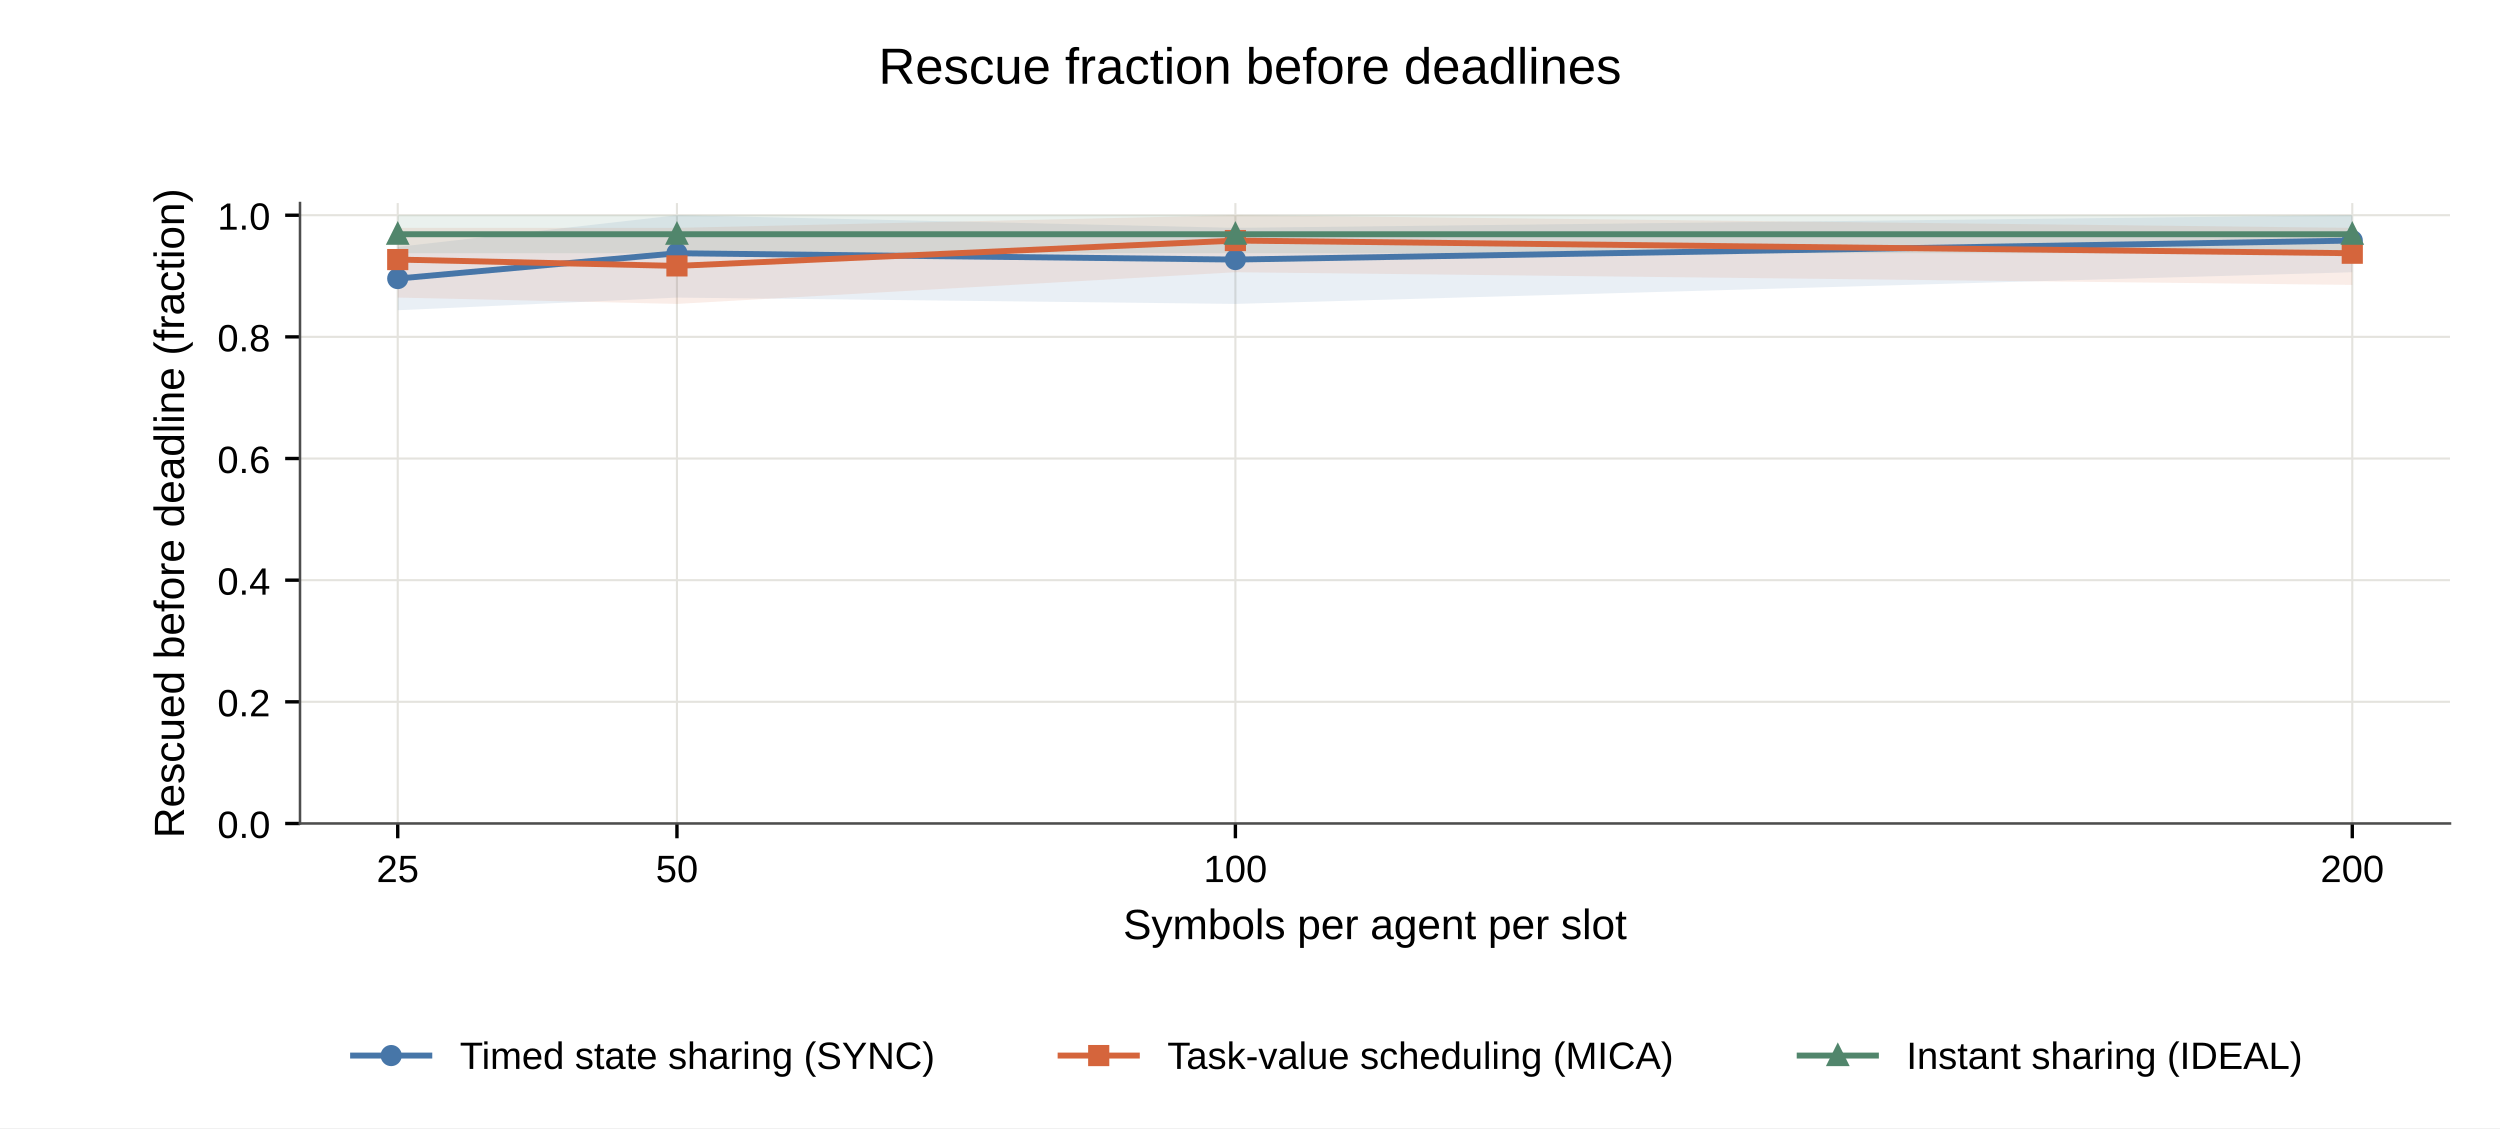
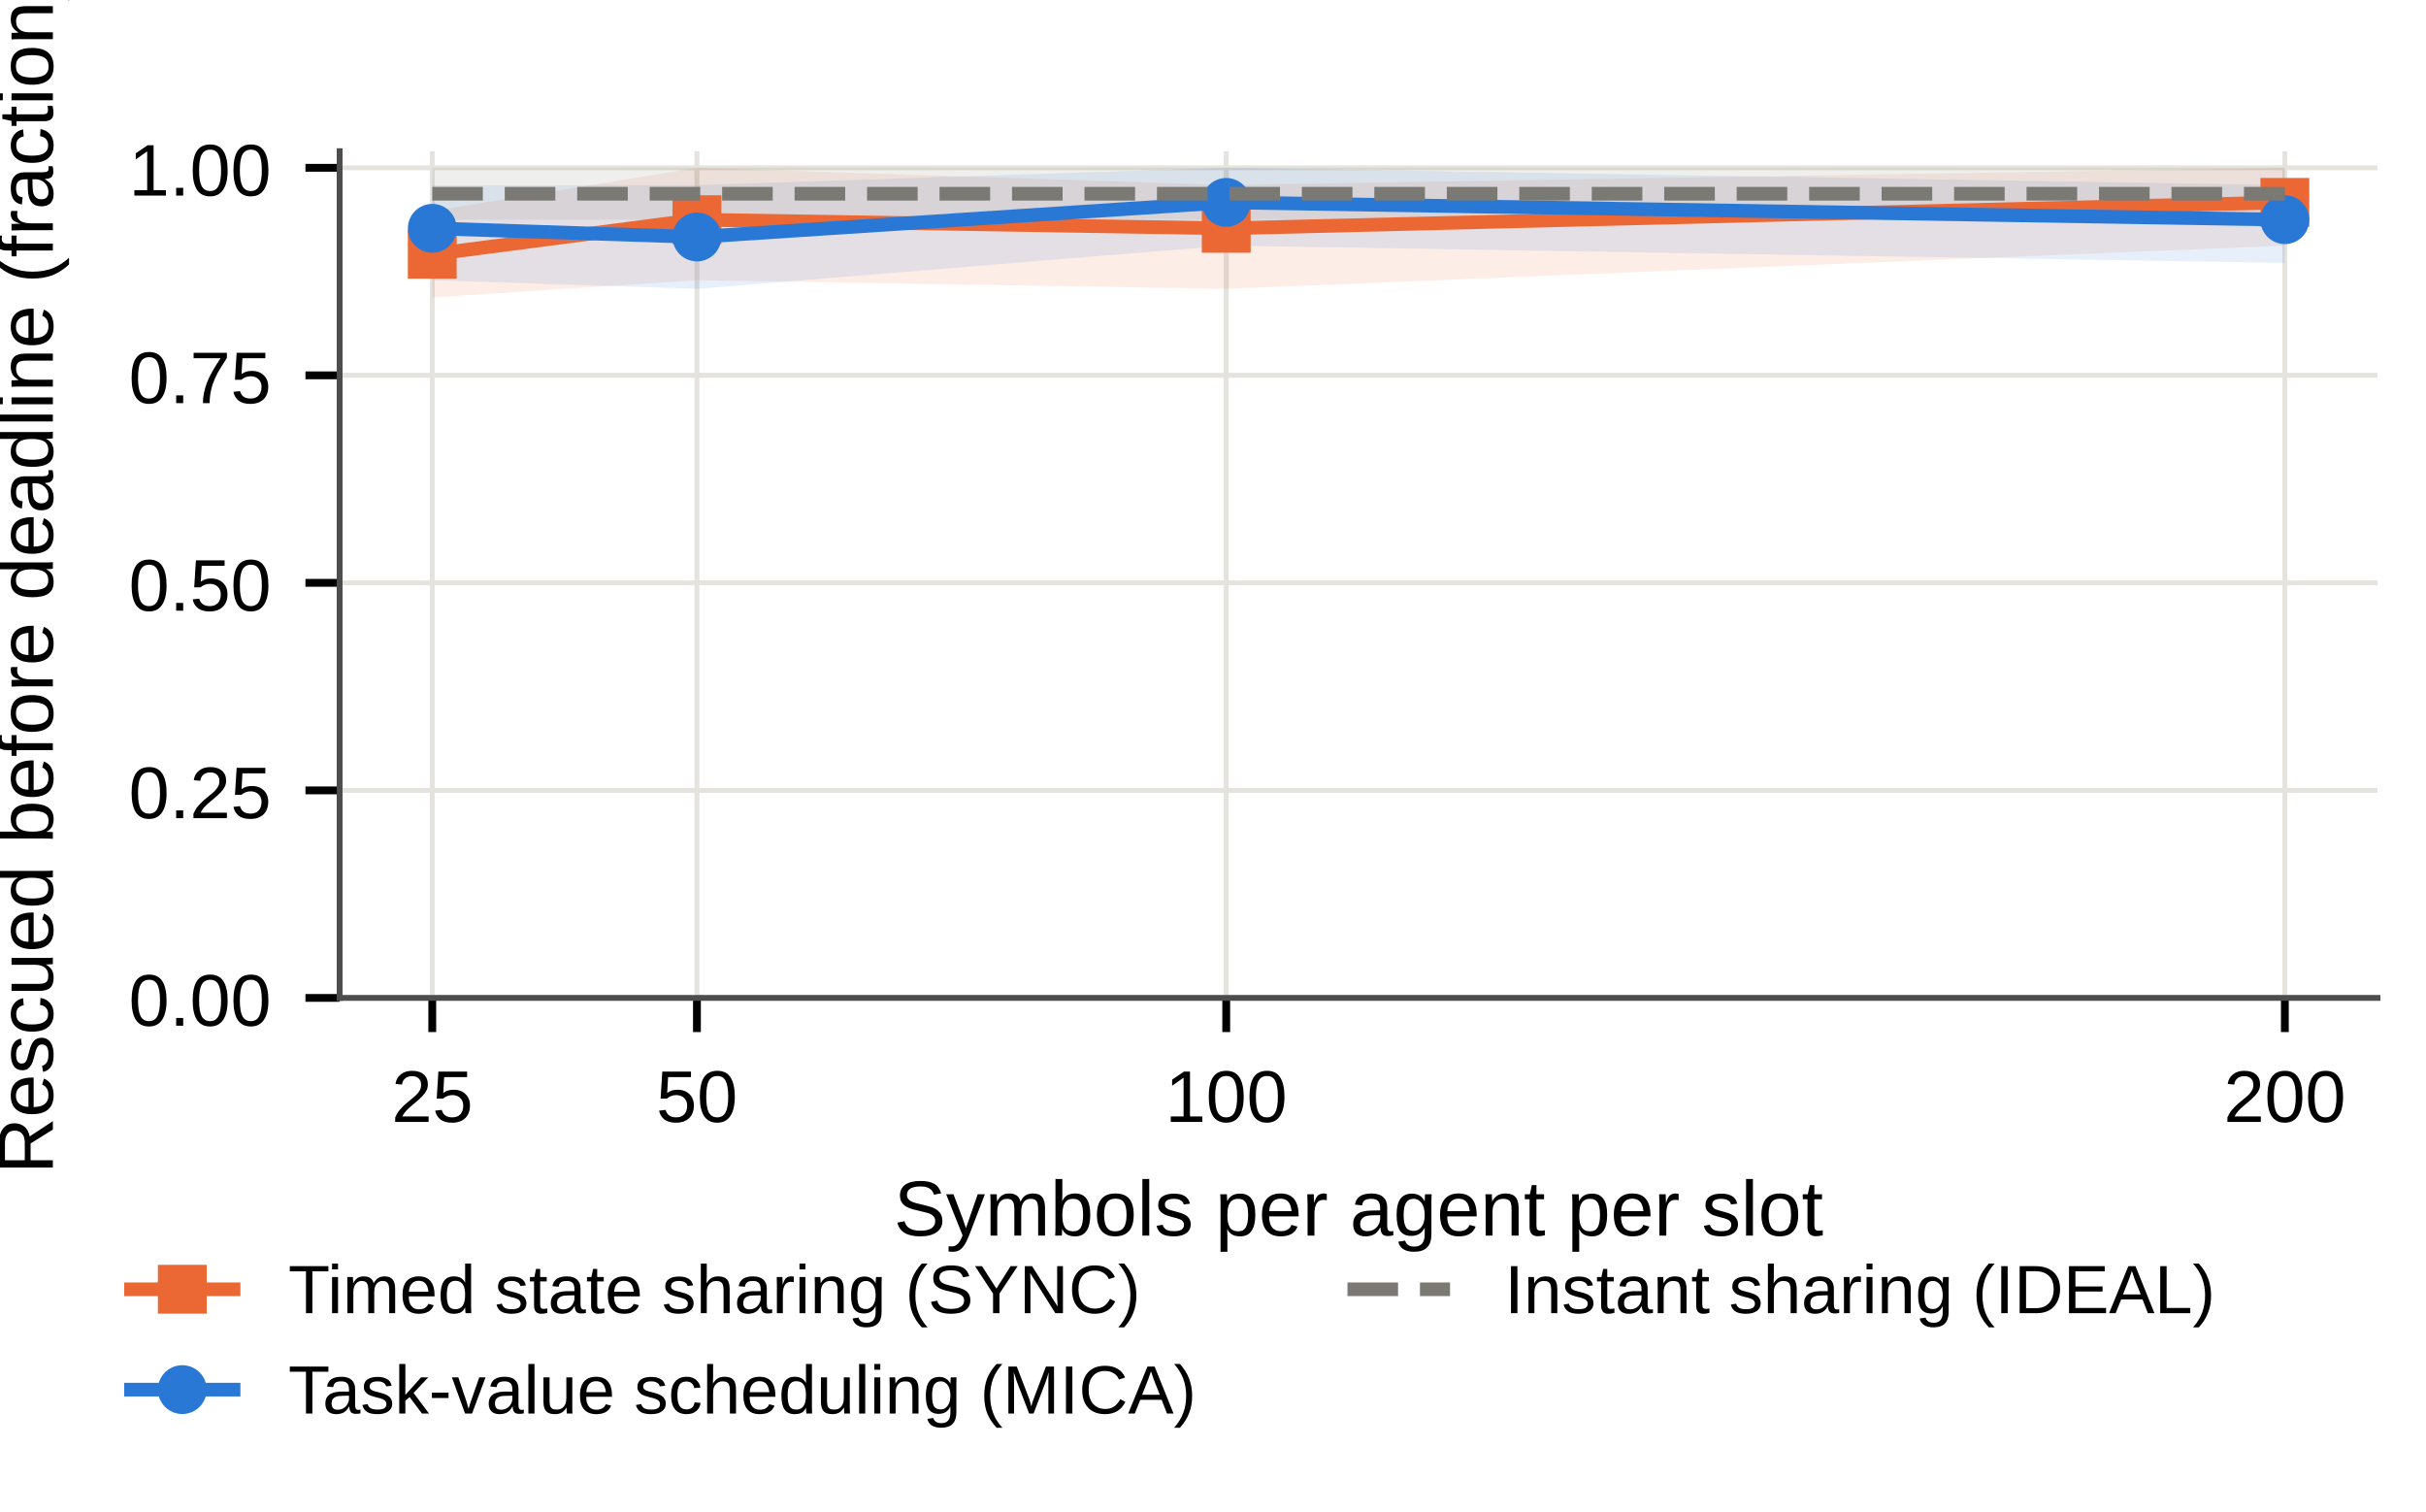
- <svg xmlns="http://www.w3.org/2000/svg" xmlns:xlink="http://www.w3.org/1999/xlink" width="590.4pt" height="266.4pt" viewBox="0 0 590.4 266.4" version="1.1">
+ <svg xmlns="http://www.w3.org/2000/svg" xmlns:xlink="http://www.w3.org/1999/xlink" width="248.4pt" height="154.8pt" viewBox="0 0 248.4 154.8" version="1.1">
  <defs>
    <style type="text/css">*{stroke-linejoin: round; stroke-linecap: butt}</style>
  </defs>
  <g id="figure_1">
    <g id="patch_1">
-       <path d="M 0 266.4  L 590.4 266.4  L 590.4 0  L 0 0  z " style="fill: #ffffff" />
+       <path d="M 0 154.8  L 248.4 154.8  L 248.4 0  L 0 0  z " style="fill: #ffffff" />
    </g>
    <g id="axes_1">
      <g id="patch_2">
-         <path d="M 70.848 194.472  L 578.592 194.472  L 578.592 47.952  L 70.848 47.952  z " style="fill: #ffffff" />
+         <path d="M 34.776 102.168  L 243.432 102.168  L 243.432 15.48  L 34.776 15.48  z " style="fill: #ffffff" />
      </g>
      <g id="matplotlib.axis_1">
        <g id="xtick_1">
          <g id="line2d_1">
-             <path d="M 93.927 194.472  L 93.927 47.952  " clip-path="url(#pe4dabd53b7)" style="fill: none; stroke: #e4e3de; stroke-width: 0.5; stroke-linecap: square" />
+             <path d="M 44.26 102.168  L 44.26 15.48  " clip-path="url(#p1f0c89b170)" style="fill: none; stroke: #e4e3de; stroke-width: 0.5; stroke-linecap: square" />
          </g>
          <g id="line2d_2">
            <defs>
-               <path id="mf45a3897e1" d="M 0 0  L 0 3.5  " style="stroke: #000000; stroke-width: 0.8" />
+               <path id="me0dccfe460" d="M 0 0  L 0 3.5  " style="stroke: #000000; stroke-width: 0.8" />
            </defs>
            <g>
-               <use xlink:href="#mf45a3897e1" x="93.927" y="194.472" style="stroke: #000000; stroke-width: 0.8" />
+               <use xlink:href="#me0dccfe460" x="44.26" y="102.168" style="stroke: #000000; stroke-width: 0.8" />
            </g>
          </g>
          <g id="text_1">
-             <text style="font-size: 9px; font-family: 'Arial', 'DejaVu Sans', 'Liberation Sans', sans-serif; text-anchor: middle" x="93.927" y="208.311" transform="rotate(-0 93.92727 208.3106)">25</text>
+             <text style="font-size: 7.5px; font-family: 'Arial', 'DejaVu Sans', 'Liberation Sans', sans-serif; text-anchor: middle" x="44.26" y="114.867" transform="rotate(-0 44.26036 114.8668)">25</text>
          </g>
        </g>
        <g id="xtick_2">
          <g id="line2d_3">
-             <path d="M 159.868 194.472  L 159.868 47.952  " clip-path="url(#pe4dabd53b7)" style="fill: none; stroke: #e4e3de; stroke-width: 0.5; stroke-linecap: square" />
+             <path d="M 71.359 102.168  L 71.359 15.48  " clip-path="url(#p1f0c89b170)" style="fill: none; stroke: #e4e3de; stroke-width: 0.5; stroke-linecap: square" />
          </g>
          <g id="line2d_4">
            <g>
-               <use xlink:href="#mf45a3897e1" x="159.868" y="194.472" style="stroke: #000000; stroke-width: 0.8" />
+               <use xlink:href="#me0dccfe460" x="71.359" y="102.168" style="stroke: #000000; stroke-width: 0.8" />
            </g>
          </g>
          <g id="text_2">
-             <text style="font-size: 9px; font-family: 'Arial', 'DejaVu Sans', 'Liberation Sans', sans-serif; text-anchor: middle" x="159.868" y="208.311" transform="rotate(-0 159.8681 208.3106)">50</text>
+             <text style="font-size: 7.5px; font-family: 'Arial', 'DejaVu Sans', 'Liberation Sans', sans-serif; text-anchor: middle" x="71.359" y="114.867" transform="rotate(-0 71.35855 114.8668)">50</text>
          </g>
        </g>
        <g id="xtick_3">
          <g id="line2d_5">
-             <path d="M 291.75 194.472  L 291.75 47.952  " clip-path="url(#pe4dabd53b7)" style="fill: none; stroke: #e4e3de; stroke-width: 0.5; stroke-linecap: square" />
+             <path d="M 125.555 102.168  L 125.555 15.48  " clip-path="url(#p1f0c89b170)" style="fill: none; stroke: #e4e3de; stroke-width: 0.5; stroke-linecap: square" />
          </g>
          <g id="line2d_6">
            <g>
-               <use xlink:href="#mf45a3897e1" x="291.75" y="194.472" style="stroke: #000000; stroke-width: 0.8" />
+               <use xlink:href="#me0dccfe460" x="125.555" y="102.168" style="stroke: #000000; stroke-width: 0.8" />
            </g>
          </g>
          <g id="text_3">
-             <text style="font-size: 9px; font-family: 'Arial', 'DejaVu Sans', 'Liberation Sans', sans-serif; text-anchor: middle" x="291.75" y="208.311" transform="rotate(-0 291.7496 208.3106)">100</text>
+             <text style="font-size: 7.5px; font-family: 'Arial', 'DejaVu Sans', 'Liberation Sans', sans-serif; text-anchor: middle" x="125.555" y="114.867" transform="rotate(-0 125.5549 114.8668)">100</text>
          </g>
        </g>
        <g id="xtick_4">
          <g id="line2d_7">
-             <path d="M 555.513 194.472  L 555.513 47.952  " clip-path="url(#pe4dabd53b7)" style="fill: none; stroke: #e4e3de; stroke-width: 0.5; stroke-linecap: square" />
+             <path d="M 233.948 102.168  L 233.948 15.48  " clip-path="url(#p1f0c89b170)" style="fill: none; stroke: #e4e3de; stroke-width: 0.5; stroke-linecap: square" />
          </g>
          <g id="line2d_8">
            <g>
-               <use xlink:href="#mf45a3897e1" x="555.513" y="194.472" style="stroke: #000000; stroke-width: 0.8" />
+               <use xlink:href="#me0dccfe460" x="233.948" y="102.168" style="stroke: #000000; stroke-width: 0.8" />
            </g>
          </g>
          <g id="text_4">
-             <text style="font-size: 9px; font-family: 'Arial', 'DejaVu Sans', 'Liberation Sans', sans-serif; text-anchor: middle" x="555.513" y="208.311" transform="rotate(-0 555.5127 208.3106)">200</text>
+             <text style="font-size: 7.5px; font-family: 'Arial', 'DejaVu Sans', 'Liberation Sans', sans-serif; text-anchor: middle" x="233.948" y="114.867" transform="rotate(-0 233.9476 114.8668)">200</text>
          </g>
        </g>
        <g id="text_5">
-           <text style="font-size: 10px; font-family: 'Arial', 'DejaVu Sans', 'Liberation Sans', sans-serif; text-anchor: middle" x="324.72" y="221.781" transform="rotate(-0 324.72 221.7808)">Symbols per agent per slot</text>
+           <text style="font-size: 8px; font-family: 'Arial', 'DejaVu Sans', 'Liberation Sans', sans-serif; text-anchor: middle" x="139.104" y="126.505" transform="rotate(-0 139.104 126.5053)">Symbols per agent per slot</text>
        </g>
      </g>
      <g id="matplotlib.axis_2">
        <g id="ytick_1">
          <g id="line2d_9">
-             <path d="M 70.848 194.472  L 578.592 194.472  " clip-path="url(#pe4dabd53b7)" style="fill: none; stroke: #e4e3de; stroke-width: 0.5; stroke-linecap: square" />
+             <path d="M 34.776 102.168  L 243.432 102.168  " clip-path="url(#p1f0c89b170)" style="fill: none; stroke: #e4e3de; stroke-width: 0.5; stroke-linecap: square" />
          </g>
          <g id="line2d_10">
            <defs>
-               <path id="m9fbec0bb97" d="M 0 0  L -3.5 0  " style="stroke: #000000; stroke-width: 0.8" />
+               <path id="m0143f48613" d="M 0 0  L -3.5 0  " style="stroke: #000000; stroke-width: 0.8" />
            </defs>
            <g>
-               <use xlink:href="#m9fbec0bb97" x="70.848" y="194.472" style="stroke: #000000; stroke-width: 0.8" />
+               <use xlink:href="#m0143f48613" x="34.776" y="102.168" style="stroke: #000000; stroke-width: 0.8" />
            </g>
          </g>
          <g id="text_6">
-             <text style="font-size: 9px; font-family: 'Arial', 'DejaVu Sans', 'Liberation Sans', sans-serif; text-anchor: end" x="63.848" y="197.891" transform="rotate(-0 63.848 197.8913)">0.0</text>
+             <text style="font-size: 7.5px; font-family: 'Arial', 'DejaVu Sans', 'Liberation Sans', sans-serif; text-anchor: end" x="27.776" y="105.017" transform="rotate(-0 27.776 105.0174)">0.00</text>
          </g>
        </g>
        <g id="ytick_2">
          <g id="line2d_11">
-             <path d="M 70.848 165.743  L 578.592 165.743  " clip-path="url(#pe4dabd53b7)" style="fill: none; stroke: #e4e3de; stroke-width: 0.5; stroke-linecap: square" />
+             <path d="M 34.776 80.921  L 243.432 80.921  " clip-path="url(#p1f0c89b170)" style="fill: none; stroke: #e4e3de; stroke-width: 0.5; stroke-linecap: square" />
          </g>
          <g id="line2d_12">
            <g>
-               <use xlink:href="#m9fbec0bb97" x="70.848" y="165.743" style="stroke: #000000; stroke-width: 0.8" />
+               <use xlink:href="#m0143f48613" x="34.776" y="80.921" style="stroke: #000000; stroke-width: 0.8" />
            </g>
          </g>
          <g id="text_7">
-             <text style="font-size: 9px; font-family: 'Arial', 'DejaVu Sans', 'Liberation Sans', sans-serif; text-anchor: end" x="63.848" y="169.162" transform="rotate(-0 63.848 169.1619)">0.2</text>
+             <text style="font-size: 7.5px; font-family: 'Arial', 'DejaVu Sans', 'Liberation Sans', sans-serif; text-anchor: end" x="27.776" y="83.77" transform="rotate(-0 27.776 83.77035)">0.25</text>
          </g>
        </g>
        <g id="ytick_3">
          <g id="line2d_13">
-             <path d="M 70.848 137.013  L 578.592 137.013  " clip-path="url(#pe4dabd53b7)" style="fill: none; stroke: #e4e3de; stroke-width: 0.5; stroke-linecap: square" />
+             <path d="M 34.776 59.674  L 243.432 59.674  " clip-path="url(#p1f0c89b170)" style="fill: none; stroke: #e4e3de; stroke-width: 0.5; stroke-linecap: square" />
          </g>
          <g id="line2d_14">
            <g>
-               <use xlink:href="#m9fbec0bb97" x="70.848" y="137.013" style="stroke: #000000; stroke-width: 0.8" />
+               <use xlink:href="#m0143f48613" x="34.776" y="59.674" style="stroke: #000000; stroke-width: 0.8" />
            </g>
          </g>
          <g id="text_8">
-             <text style="font-size: 9px; font-family: 'Arial', 'DejaVu Sans', 'Liberation Sans', sans-serif; text-anchor: end" x="63.848" y="140.432" transform="rotate(-0 63.848 140.4325)">0.4</text>
+             <text style="font-size: 7.5px; font-family: 'Arial', 'DejaVu Sans', 'Liberation Sans', sans-serif; text-anchor: end" x="27.776" y="62.523" transform="rotate(-0 27.776 62.5233)">0.50</text>
          </g>
        </g>
        <g id="ytick_4">
          <g id="line2d_15">
-             <path d="M 70.848 108.284  L 578.592 108.284  " clip-path="url(#pe4dabd53b7)" style="fill: none; stroke: #e4e3de; stroke-width: 0.5; stroke-linecap: square" />
+             <path d="M 34.776 38.427  L 243.432 38.427  " clip-path="url(#p1f0c89b170)" style="fill: none; stroke: #e4e3de; stroke-width: 0.5; stroke-linecap: square" />
          </g>
          <g id="line2d_16">
            <g>
-               <use xlink:href="#m9fbec0bb97" x="70.848" y="108.284" style="stroke: #000000; stroke-width: 0.8" />
+               <use xlink:href="#m0143f48613" x="34.776" y="38.427" style="stroke: #000000; stroke-width: 0.8" />
            </g>
          </g>
          <g id="text_9">
-             <text style="font-size: 9px; font-family: 'Arial', 'DejaVu Sans', 'Liberation Sans', sans-serif; text-anchor: end" x="63.848" y="111.703" transform="rotate(-0 63.848 111.7031)">0.6</text>
+             <text style="font-size: 7.5px; font-family: 'Arial', 'DejaVu Sans', 'Liberation Sans', sans-serif; text-anchor: end" x="27.776" y="41.276" transform="rotate(-0 27.776 41.27624)">0.75</text>
          </g>
        </g>
        <g id="ytick_5">
          <g id="line2d_17">
-             <path d="M 70.848 79.554  L 578.592 79.554  " clip-path="url(#pe4dabd53b7)" style="fill: none; stroke: #e4e3de; stroke-width: 0.5; stroke-linecap: square" />
+             <path d="M 34.776 17.18  L 243.432 17.18  " clip-path="url(#p1f0c89b170)" style="fill: none; stroke: #e4e3de; stroke-width: 0.5; stroke-linecap: square" />
          </g>
          <g id="line2d_18">
            <g>
-               <use xlink:href="#m9fbec0bb97" x="70.848" y="79.554" style="stroke: #000000; stroke-width: 0.8" />
+               <use xlink:href="#m0143f48613" x="34.776" y="17.18" style="stroke: #000000; stroke-width: 0.8" />
            </g>
          </g>
          <g id="text_10">
-             <text style="font-size: 9px; font-family: 'Arial', 'DejaVu Sans', 'Liberation Sans', sans-serif; text-anchor: end" x="63.848" y="82.974" transform="rotate(-0 63.848 82.97365)">0.8</text>
-           </g>
-         </g>
-         <g id="ytick_6">
-           <g id="line2d_19">
-             <path d="M 70.848 50.825  L 578.592 50.825  " clip-path="url(#pe4dabd53b7)" style="fill: none; stroke: #e4e3de; stroke-width: 0.5; stroke-linecap: square" />
-           </g>
-           <g id="line2d_20">
-             <g>
-               <use xlink:href="#m9fbec0bb97" x="70.848" y="50.825" style="stroke: #000000; stroke-width: 0.8" />
-             </g>
-           </g>
-           <g id="text_11">
-             <text style="font-size: 9px; font-family: 'Arial', 'DejaVu Sans', 'Liberation Sans', sans-serif; text-anchor: end" x="63.848" y="54.244" transform="rotate(-0 63.848 54.24424)">1.0</text>
-           </g>
-         </g>
-         <g id="text_12">
-           <text style="font-size: 10px; font-family: 'Arial', 'DejaVu Sans', 'Liberation Sans', sans-serif; text-anchor: middle" x="43.456" y="121.212" transform="rotate(-90 43.4555 121.212)">Rescued before deadline (fraction)</text>
+             <text style="font-size: 7.5px; font-family: 'Arial', 'DejaVu Sans', 'Liberation Sans', sans-serif; text-anchor: end" x="27.776" y="20.029" transform="rotate(-0 27.776 20.02918)">1.00</text>
+           </g>
+         </g>
+         <g id="text_11">
+           <text style="font-size: 8px; font-family: 'Arial', 'DejaVu Sans', 'Liberation Sans', sans-serif; text-anchor: middle" x="5.413" y="58.824" transform="rotate(-90 5.413031 58.824)">Rescued before deadline (fraction)</text>
        </g>
      </g>
      <g id="FillBetweenPolyCollection_1">
        <defs>
-           <path id="m11e3d9d26e" d="M 93.927 -208.093  L 93.927 -193.13  L 159.868 -196.123  L 291.75 -194.627  L 555.513 -202.108  L 555.513 -215.575  L 555.513 -215.575  L 291.75 -212.582  L 159.868 -215.575  L 93.927 -208.093  z " />
-         </defs>
-         <g clip-path="url(#pe4dabd53b7)">
-           <use xlink:href="#m11e3d9d26e" x="0" y="266.4" style="fill: #4776a8; fill-opacity: 0.12" />
+           <path id="m20cf1bbed3" d="M 44.26 -133.194  L 44.26 -124.341  L 71.359 -126.111  L 125.555 -125.226  L 233.948 -129.653  L 233.948 -137.62  L 233.948 -137.62  L 125.555 -135.85  L 71.359 -137.62  L 44.26 -133.194  z " />
+         </defs>
+         <g clip-path="url(#p1f0c89b170)">
+           <use xlink:href="#m20cf1bbed3" x="0" y="154.8" style="fill: #eb6834; fill-opacity: 0.12" />
        </g>
      </g>
      <g id="FillBetweenPolyCollection_2">
        <defs>
-           <path id="m7529581a80" d="M 93.927 -212.582  L 93.927 -196.123  L 159.868 -194.627  L 291.75 -202.108  L 555.513 -199.115  L 555.513 -212.582  L 555.513 -212.582  L 291.75 -215.575  L 159.868 -212.582  L 93.927 -212.582  z " />
-         </defs>
-         <g clip-path="url(#pe4dabd53b7)">
-           <use xlink:href="#m7529581a80" x="0" y="266.4" style="fill: #d5653c; fill-opacity: 0.12" />
+           <path id="m9b88ea6182" d="M 44.26 -135.85  L 44.26 -126.111  L 71.359 -125.226  L 125.555 -129.653  L 233.948 -127.882  L 233.948 -135.85  L 233.948 -135.85  L 125.555 -137.62  L 71.359 -135.85  L 44.26 -135.85  z " />
+         </defs>
+         <g clip-path="url(#p1f0c89b170)">
+           <use xlink:href="#m9b88ea6182" x="0" y="154.8" style="fill: #2a78d6; fill-opacity: 0.12" />
        </g>
      </g>
      <g id="FillBetweenPolyCollection_3">
        <defs>
-           <path id="m017c148017" d="M 93.927 -215.575  L 93.927 -206.597  L 159.868 -206.597  L 291.75 -206.597  L 555.513 -206.597  L 555.513 -215.575  L 555.513 -215.575  L 291.75 -215.575  L 159.868 -215.575  L 93.927 -215.575  z " />
-         </defs>
-         <g clip-path="url(#pe4dabd53b7)">
-           <use xlink:href="#m017c148017" x="0" y="266.4" style="fill: #51866c; fill-opacity: 0.12" />
+           <path id="m2c1f5c3e93" d="M 44.26 -137.62  L 44.26 -132.308  L 71.359 -132.308  L 125.555 -132.308  L 233.948 -132.308  L 233.948 -137.62  L 233.948 -137.62  L 125.555 -137.62  L 71.359 -137.62  L 44.26 -137.62  z " />
+         </defs>
+         <g clip-path="url(#p1f0c89b170)">
+           <use xlink:href="#m2c1f5c3e93" x="0" y="154.8" style="fill: #7a7974; fill-opacity: 0.12" />
+         </g>
+       </g>
+       <g id="line2d_19">
+         <path d="M 44.26 26.033  L 71.359 22.492  L 125.555 23.377  L 233.948 20.721  " clip-path="url(#p1f0c89b170)" style="fill: none; stroke: #eb6834; stroke-width: 1.4; stroke-linecap: square" />
+         <defs>
+           <path id="m4f1ba5af3a" d="M -2 2  L 2 2  L 2 -2  L -2 -2  z " style="stroke: #eb6834; stroke-linejoin: miter" />
+         </defs>
+         <g clip-path="url(#p1f0c89b170)">
+           <use xlink:href="#m4f1ba5af3a" x="44.26" y="26.033" style="fill: #eb6834; stroke: #eb6834; stroke-linejoin: miter" />
+           <use xlink:href="#m4f1ba5af3a" x="71.359" y="22.492" style="fill: #eb6834; stroke: #eb6834; stroke-linejoin: miter" />
+           <use xlink:href="#m4f1ba5af3a" x="125.555" y="23.377" style="fill: #eb6834; stroke: #eb6834; stroke-linejoin: miter" />
+           <use xlink:href="#m4f1ba5af3a" x="233.948" y="20.721" style="fill: #eb6834; stroke: #eb6834; stroke-linejoin: miter" />
+         </g>
+       </g>
+       <g id="line2d_20">
+         <path d="M 44.26 23.377  L 71.359 24.262  L 125.555 20.721  L 233.948 22.492  " clip-path="url(#p1f0c89b170)" style="fill: none; stroke: #2a78d6; stroke-width: 1.4; stroke-linecap: square" />
+         <defs>
+           <path id="md32c016fdc" d="M 0 2  C 0.53 2 1.039 1.789 1.414 1.414  C 1.789 1.039 2 0.53 2 0  C 2 -0.53 1.789 -1.039 1.414 -1.414  C 1.039 -1.789 0.53 -2 0 -2  C -0.53 -2 -1.039 -1.789 -1.414 -1.414  C -1.789 -1.039 -2 -0.53 -2 0  C -2 0.53 -1.789 1.039 -1.414 1.414  C -1.039 1.789 -0.53 2 0 2  z " style="stroke: #2a78d6" />
+         </defs>
+         <g clip-path="url(#p1f0c89b170)">
+           <use xlink:href="#md32c016fdc" x="44.26" y="23.377" style="fill: #2a78d6; stroke: #2a78d6" />
+           <use xlink:href="#md32c016fdc" x="71.359" y="24.262" style="fill: #2a78d6; stroke: #2a78d6" />
+           <use xlink:href="#md32c016fdc" x="125.555" y="20.721" style="fill: #2a78d6; stroke: #2a78d6" />
+           <use xlink:href="#md32c016fdc" x="233.948" y="22.492" style="fill: #2a78d6; stroke: #2a78d6" />
        </g>
      </g>
      <g id="line2d_21">
-         <path d="M 93.927 65.788  L 159.868 59.803  L 291.75 61.299  L 555.513 56.81  " clip-path="url(#pe4dabd53b7)" style="fill: none; stroke: #4776a8; stroke-width: 1.4; stroke-linecap: square" />
-         <defs>
-           <path id="m1c3db23ca6" d="M 0 2  C 0.53 2 1.039 1.789 1.414 1.414  C 1.789 1.039 2 0.53 2 0  C 2 -0.53 1.789 -1.039 1.414 -1.414  C 1.039 -1.789 0.53 -2 0 -2  C -0.53 -2 -1.039 -1.789 -1.414 -1.414  C -1.789 -1.039 -2 -0.53 -2 0  C -2 0.53 -1.789 1.039 -1.414 1.414  C -1.039 1.789 -0.53 2 0 2  z " style="stroke: #4776a8" />
-         </defs>
-         <g clip-path="url(#pe4dabd53b7)">
-           <use xlink:href="#m1c3db23ca6" x="93.927" y="65.788" style="fill: #4776a8; stroke: #4776a8" />
-           <use xlink:href="#m1c3db23ca6" x="159.868" y="59.803" style="fill: #4776a8; stroke: #4776a8" />
-           <use xlink:href="#m1c3db23ca6" x="291.75" y="61.299" style="fill: #4776a8; stroke: #4776a8" />
-           <use xlink:href="#m1c3db23ca6" x="555.513" y="56.81" style="fill: #4776a8; stroke: #4776a8" />
-         </g>
-       </g>
-       <g id="line2d_22">
-         <path d="M 93.927 61.299  L 159.868 62.796  L 291.75 56.81  L 555.513 59.803  " clip-path="url(#pe4dabd53b7)" style="fill: none; stroke: #d5653c; stroke-width: 1.4; stroke-linecap: square" />
-         <defs>
-           <path id="m4c7ce8080e" d="M -2 2  L 2 2  L 2 -2  L -2 -2  z " style="stroke: #d5653c; stroke-linejoin: miter" />
-         </defs>
-         <g clip-path="url(#pe4dabd53b7)">
-           <use xlink:href="#m4c7ce8080e" x="93.927" y="61.299" style="fill: #d5653c; stroke: #d5653c; stroke-linejoin: miter" />
-           <use xlink:href="#m4c7ce8080e" x="159.868" y="62.796" style="fill: #d5653c; stroke: #d5653c; stroke-linejoin: miter" />
-           <use xlink:href="#m4c7ce8080e" x="291.75" y="56.81" style="fill: #d5653c; stroke: #d5653c; stroke-linejoin: miter" />
-           <use xlink:href="#m4c7ce8080e" x="555.513" y="59.803" style="fill: #d5653c; stroke: #d5653c; stroke-linejoin: miter" />
-         </g>
-       </g>
-       <g id="line2d_23">
-         <path d="M 93.927 55.314  L 159.868 55.314  L 291.75 55.314  L 555.513 55.314  " clip-path="url(#pe4dabd53b7)" style="fill: none; stroke: #51866c; stroke-width: 1.4; stroke-linecap: square" />
-         <defs>
-           <path id="m317346602d" d="M 0 -2  L -2 2  L 2 2  z " style="stroke: #51866c; stroke-linejoin: miter" />
-         </defs>
-         <g clip-path="url(#pe4dabd53b7)">
-           <use xlink:href="#m317346602d" x="93.927" y="55.314" style="fill: #51866c; stroke: #51866c; stroke-linejoin: miter" />
-           <use xlink:href="#m317346602d" x="159.868" y="55.314" style="fill: #51866c; stroke: #51866c; stroke-linejoin: miter" />
-           <use xlink:href="#m317346602d" x="291.75" y="55.314" style="fill: #51866c; stroke: #51866c; stroke-linejoin: miter" />
-           <use xlink:href="#m317346602d" x="555.513" y="55.314" style="fill: #51866c; stroke: #51866c; stroke-linejoin: miter" />
-         </g>
+         <path d="M 44.26 19.836  L 71.359 19.836  L 125.555 19.836  L 233.948 19.836  " clip-path="url(#p1f0c89b170)" style="fill: none; stroke-dasharray: 5.18,2.24; stroke-dashoffset: 0; stroke: #7a7974; stroke-width: 1.4" />
      </g>
      <g id="patch_3">
-         <path d="M 70.848 194.472  L 70.848 47.952  " style="fill: none; stroke: #4d4d4d; stroke-width: 0.6; stroke-linejoin: miter; stroke-linecap: square" />
+         <path d="M 34.776 102.168  L 34.776 15.48  " style="fill: none; stroke: #4d4d4d; stroke-width: 0.6; stroke-linejoin: miter; stroke-linecap: square" />
      </g>
      <g id="patch_4">
-         <path d="M 70.848 194.472  L 578.592 194.472  " style="fill: none; stroke: #4d4d4d; stroke-width: 0.6; stroke-linejoin: miter; stroke-linecap: square" />
-       </g>
-     </g>
-     <g id="text_13">
-       <text style="font-size: 12px; font-family: 'Arial', 'DejaVu Sans', 'Liberation Sans', sans-serif; text-anchor: middle" x="295.2" y="19.774" transform="rotate(-0 295.2 19.77413)">Rescue fraction before deadlines</text>
+         <path d="M 34.776 102.168  L 243.432 102.168  " style="fill: none; stroke: #4d4d4d; stroke-width: 0.6; stroke-linejoin: miter; stroke-linecap: square" />
+       </g>
    </g>
    <g id="legend_1">
+       <g id="line2d_22">
+         <path d="M 13.415 131.998  L 18.665 131.998  L 23.915 131.998  " style="fill: none; stroke: #eb6834; stroke-width: 1.4; stroke-linecap: square" />
+         <g>
+           <use xlink:href="#m4f1ba5af3a" x="18.665" y="131.998" style="fill: #eb6834; stroke: #eb6834; stroke-linejoin: miter" />
+         </g>
+       </g>
+       <g id="text_12">
+         <text style="font-size: 7px; font-family: 'Arial', 'DejaVu Sans', 'Liberation Sans', sans-serif; text-anchor: start" x="29.515" y="134.448" transform="rotate(-0 29.51516 134.4475)">Timed state sharing (SYNC)</text>
+       </g>
+       <g id="line2d_23">
+         <path d="M 13.415 142.272  L 18.665 142.272  L 23.915 142.272  " style="fill: none; stroke: #2a78d6; stroke-width: 1.4; stroke-linecap: square" />
+         <g>
+           <use xlink:href="#md32c016fdc" x="18.665" y="142.272" style="fill: #2a78d6; stroke: #2a78d6" />
+         </g>
+       </g>
+       <g id="text_13">
+         <text style="font-size: 7px; font-family: 'Arial', 'DejaVu Sans', 'Liberation Sans', sans-serif; text-anchor: start" x="29.515" y="144.722" transform="rotate(-0 29.51516 144.7222)">Task-value scheduling (MICA)</text>
+       </g>
      <g id="line2d_24">
-         <path d="M 83.384 249.282  L 92.384 249.282  L 101.384 249.282  " style="fill: none; stroke: #4776a8; stroke-width: 1.4; stroke-linecap: square" />
-         <g>
-           <use xlink:href="#m1c3db23ca6" x="92.384" y="249.282" style="fill: #4776a8; stroke: #4776a8" />
-         </g>
+         <path d="M 137.969 131.998  L 143.219 131.998  L 148.469 131.998  " style="fill: none; stroke-dasharray: 5.18,2.24; stroke-dashoffset: 0; stroke: #7a7974; stroke-width: 1.4" />
      </g>
      <g id="text_14">
-         <text style="font-size: 9px; font-family: 'Arial', 'DejaVu Sans', 'Liberation Sans', sans-serif; text-anchor: start" x="108.584" y="252.432" transform="rotate(-0 108.5837 252.4323)">Timed state sharing (SYNC)</text>
-       </g>
-       <g id="line2d_25">
-         <path d="M 250.473 249.282  L 259.473 249.282  L 268.473 249.282  " style="fill: none; stroke: #d5653c; stroke-width: 1.4; stroke-linecap: square" />
-         <g>
-           <use xlink:href="#m4c7ce8080e" x="259.473" y="249.282" style="fill: #d5653c; stroke: #d5653c; stroke-linejoin: miter" />
-         </g>
-       </g>
-       <g id="text_15">
-         <text style="font-size: 9px; font-family: 'Arial', 'DejaVu Sans', 'Liberation Sans', sans-serif; text-anchor: start" x="275.673" y="252.432" transform="rotate(-0 275.673 252.4323)">Task-value scheduling (MICA)</text>
-       </g>
-       <g id="line2d_26">
-         <path d="M 425.014 249.282  L 434.014 249.282  L 443.014 249.282  " style="fill: none; stroke: #51866c; stroke-width: 1.4; stroke-linecap: square" />
-         <g>
-           <use xlink:href="#m317346602d" x="434.014" y="249.282" style="fill: #51866c; stroke: #51866c; stroke-linejoin: miter" />
-         </g>
-       </g>
-       <g id="text_16">
-         <text style="font-size: 9px; font-family: 'Arial', 'DejaVu Sans', 'Liberation Sans', sans-serif; text-anchor: start" x="450.214" y="252.432" transform="rotate(-0 450.2139 252.4323)">Instant sharing (IDEAL)</text>
+         <text style="font-size: 7px; font-family: 'Arial', 'DejaVu Sans', 'Liberation Sans', sans-serif; text-anchor: start" x="154.069" y="134.448" transform="rotate(-0 154.0692 134.4475)">Instant sharing (IDEAL)</text>
      </g>
    </g>
  </g>
  <defs>
-     <clipPath id="pe4dabd53b7">
-       <rect x="70.848" y="47.952" width="507.744" height="146.52" />
+     <clipPath id="p1f0c89b170">
+       <rect x="34.776" y="15.48" width="208.656" height="86.688" />
    </clipPath>
  </defs>
</svg>
